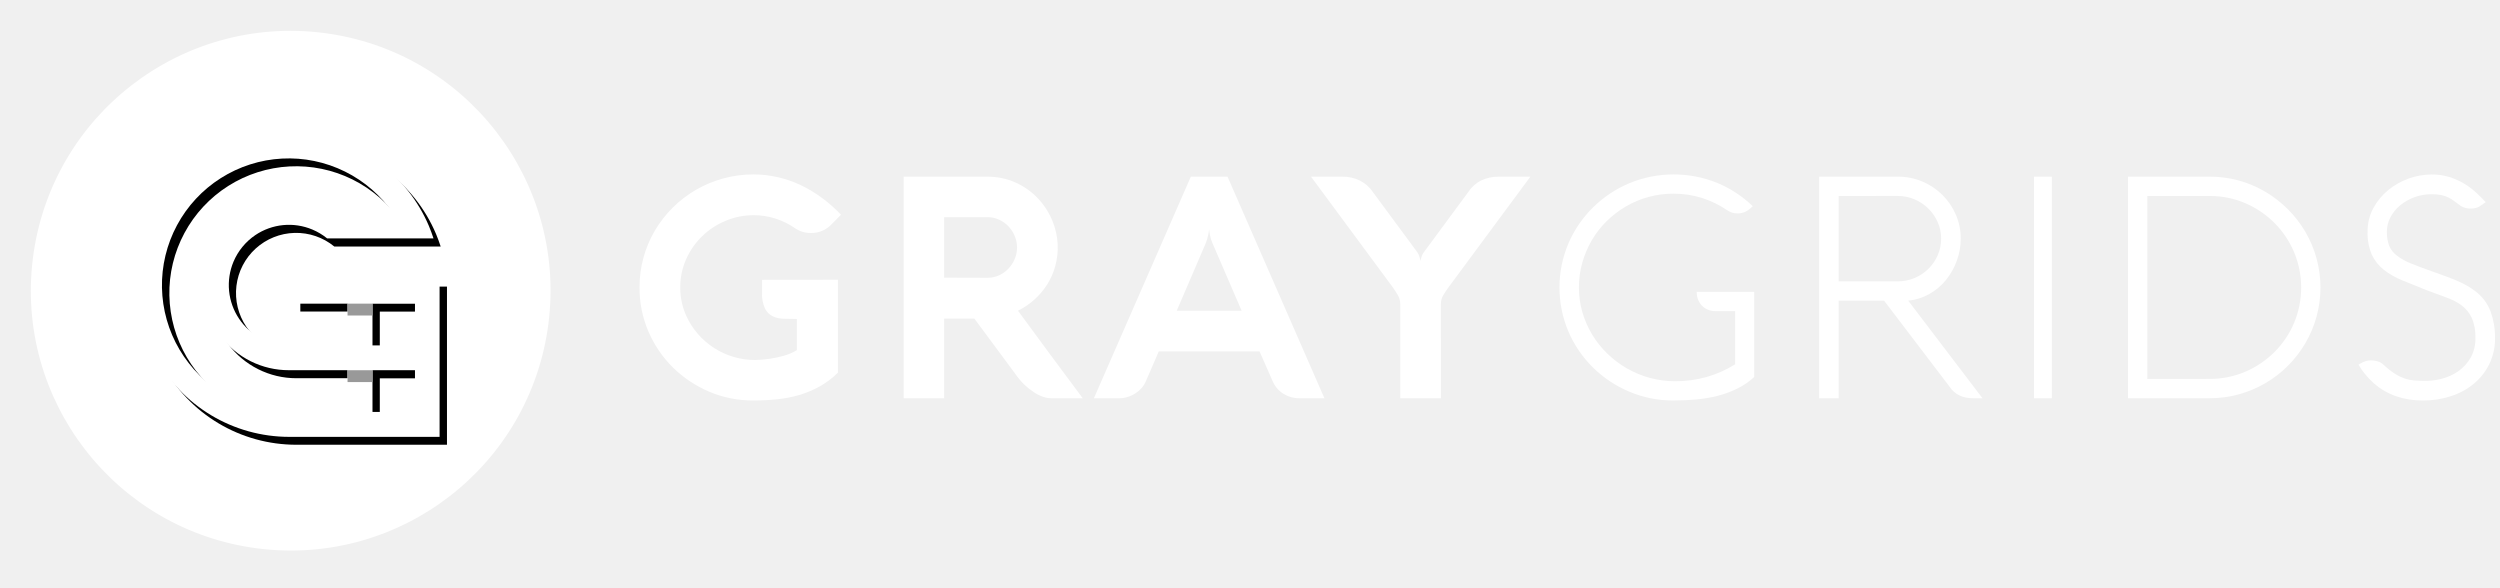
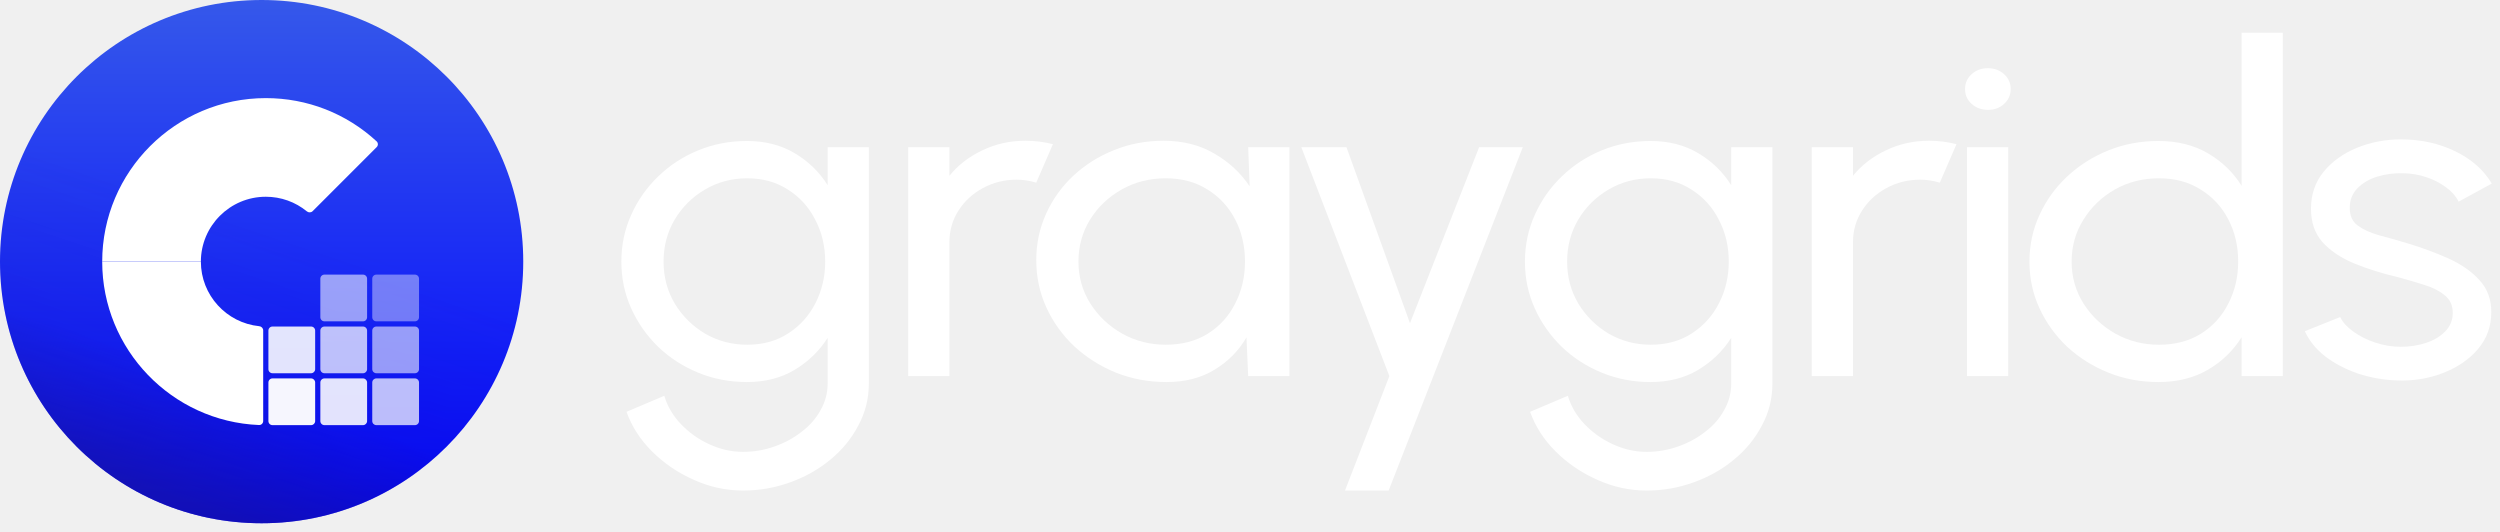
- <svg xmlns="http://www.w3.org/2000/svg" fill="none" height="47" viewBox="0 0 200 47" width="200">
-   <g fill="#fff">
-     <path d="m75.53 31.86h-3.238v-17.726h6.65c.803-.012 1.599.152 2.332.482.673.305 1.28.741 1.784 1.281.493.526.882 1.14 1.15 1.81.467 1.148.539 2.419.204 3.613-.137.493-.343.963-.612 1.398-.574.919-1.392 1.659-2.362 2.139.866 1.181 1.727 2.351 2.583 3.509.856 1.158 1.722 2.323 2.597 3.494h-2.544c-.209-.005-.416-.043-.613-.112-.256-.084-.499-.203-.723-.352-.278-.18-.539-.385-.78-.613-.293-.287-.555-.602-.784-.942l-3.226-4.354h-2.417zm3.512-9.637c.309-.002.615-.072.894-.204.28-.127.533-.308.743-.533.212-.225.382-.486.5-.772.122-.287.185-.596.186-.907 0-.317-.063-.631-.186-.924-.119-.285-.289-.547-.5-.772-.211-.224-.463-.404-.743-.531-.279-.134-.585-.204-.894-.204h-3.512v4.837z" />
-     <path d="m95.266 14.133h2.936l7.753 17.727h-2.019c-.446.004-.884-.12-1.262-.357-.378-.237-.676-.583-.855-.991l-1.054-2.399h-8.063l-1.039 2.399c-.085.2-.203.384-.348.546-.149.164-.319.307-.507.425-.19.121-.397.215-.614.278-.215.067-.438.1-.663.1h-2.019zm-1.127 10.724h5.19l-2.316-5.368c-.099-.218-.172-.446-.217-.68-.037-.204-.061-.364-.07-.47-.015.16-.04.319-.074.476-.046.231-.115.457-.205.674z" />
-     <path d="m115.276 31.86h-3.257v-7.51c.004-.246-.055-.489-.172-.705-.139-.243-.292-.479-.458-.705l-6.508-8.807h2.487c.499-.011.993.099 1.441.321.418.215.774.535 1.034.928l3.5 4.739c.103.137.179.292.225.458.041.155.063.256.071.296.016-.098.039-.195.07-.29.049-.169.131-.326.241-.464l3.488-4.726c.254-.402.611-.729 1.034-.946.449-.217.943-.325 1.441-.315h2.516l-6.525 8.819c-.098.133-.186.253-.258.366-.074.105-.142.214-.204.327-.057.106-.1.218-.129.335-.03.121-.045.245-.043.37z" />
-     <path d="m140.335 23.351v6.81c-.401.369-.854.68-1.343.921-.501.247-1.027.442-1.569.581-.568.145-1.147.243-1.732.295-.596.053-1.203.08-1.815.08-1.221.009-2.429-.234-3.55-.711-1.082-.457-2.067-1.114-2.9-1.937-.831-.823-1.495-1.797-1.954-2.868-.472-1.116-.715-2.313-.715-3.523 0-1.21.243-2.408.715-3.523.462-1.075 1.128-2.051 1.962-2.876.835-.822 1.818-1.479 2.9-1.937 2.246-.933 4.773-.946 7.029-.037 1.063.44 2.031 1.074 2.857 1.869l-.123.112c-.146.146-.317.265-.504.35-.192.08-.398.119-.605.116-.286.002-.565-.084-.798-.247-.617-.42-1.291-.75-2.003-.981-.744-.237-1.522-.356-2.303-.351-.68-.003-1.356.086-2.012.265-.632.171-1.239.426-1.803.758-.558.327-1.074.72-1.534 1.172-.46.453-.857.963-1.183 1.519-.33.564-.587 1.168-.765 1.796-.185.648-.276 1.318-.274 1.992-.002.674.092 1.346.28 1.994.368 1.258 1.058 2.399 2.005 3.312.47.454.994.848 1.561 1.174.577.331 1.196.586 1.839.758.658.178 1.338.267 2.022.265.845.003 1.688-.111 2.502-.338.809-.229 1.58-.572 2.291-1.019v-4.252h-1.582c-.203.004-.404-.035-.591-.112-.189-.077-.357-.193-.498-.338-.129-.138-.23-.299-.299-.475-.07-.182-.105-.374-.105-.569v-.049z" />
-     <path d="m147.095 31.86h-1.567v-17.727h6.291c.676-.005 1.346.127 1.969.388.596.252 1.138.613 1.596 1.065.459.453.825.988 1.079 1.578.265.609.399 1.266.395 1.929.001.604-.106 1.203-.315 1.77-.2.555-.492 1.073-.863 1.535-.368.452-.818.832-1.329 1.12-.52.293-1.096.476-1.692.537l5.94 7.806h-.739c-.859 0-1.497-.315-1.904-.938l-5.228-6.868h-3.633zm0-16.182v6.829h4.724c.462.003.922-.087 1.347-.266.413-.172.787-.42 1.104-.732.316-.313.568-.682.745-1.087.185-.42.279-.873.276-1.33.003-.455-.091-.905-.276-1.322-.358-.818-1.019-1.469-1.849-1.821-.424-.182-.884-.275-1.347-.272z" />
-     <path d="m164.15 31.86h-1.432v-17.727h1.432z" />
-     <path d="m170.238 31.859v-17.727h6.522c1.572-.006 3.117.412 4.47 1.212 1.315.776 2.412 1.872 3.189 3.186.797 1.355 1.218 2.899 1.218 4.472 0 1.573-.421 3.117-1.218 4.472-.388.654-.855 1.256-1.392 1.794-1.084 1.085-2.432 1.868-3.91 2.275-.767.213-1.56.32-2.357.317zm6.522-1.547c.983.008 1.957-.188 2.862-.574.866-.37 1.656-.902 2.326-1.565.669-.666 1.203-1.456 1.572-2.325.379-.901.574-1.868.574-2.845 0-.977-.195-1.945-.574-2.845-.37-.871-.904-1.662-1.572-2.332-.669-.666-1.459-1.199-2.326-1.571-.905-.387-1.878-.584-2.862-.576h-4.975v14.635z" />
-     <path d="m196.863 16.474c-.191-.131-.36-.255-.503-.369-.3-.24-.65-.408-1.025-.494-.27-.055-.545-.079-.821-.073-.465-.003-.929.079-1.365.241-.413.151-.798.371-1.137.649-.319.263-.583.586-.775.951-.188.354-.287.748-.286 1.149-.011.387.049.772.182 1.136.131.311.344.581.615.783.345.261.725.474 1.13.63.467.193 1.045.409 1.732.649.366.136.707.26 1.026.371.314.114.616.233.894.351.27.113.533.241.789.382.244.138.479.292.701.463.559.415.987.982 1.23 1.632.242.678.362 1.394.353 2.114.012.722-.146 1.436-.459 2.087-.297.606-.72 1.143-1.241 1.575-.541.444-1.163.781-1.832.994-.726.235-1.486.352-2.25.345-1.548 0-2.851-.457-3.912-1.371-.266-.241-.512-.503-.738-.783-.179-.226-.343-.464-.49-.712l.185-.11c.236-.145.506-.226.783-.235.193-.001.385.026.571.08.183.055.351.155.486.292.284.27.594.511.924.722.246.153.508.277.782.371.23.075.467.122.708.141.226.016.46.029.701.037.505.016 1.008-.04 1.495-.167.486-.118.946-.326 1.354-.612.403-.284.739-.653.982-1.081.264-.48.396-1.02.381-1.567.023-.559-.078-1.117-.298-1.632-.187-.393-.47-.734-.821-.994-.383-.272-.804-.486-1.249-.636-.48-.17-.998-.362-1.552-.575-.704-.28-1.346-.541-1.925-.777-.531-.212-1.03-.497-1.482-.847-.409-.322-.737-.734-.958-1.204-.249-.585-.364-1.218-.341-1.852-.008-.654.15-1.3.459-1.877.299-.551.701-1.041 1.186-1.44.489-.401 1.045-.714 1.641-.926.587-.213 1.207-.324 1.831-.327.483-.006.963.063 1.424.204.408.127.799.301 1.165.518.344.203.665.441.958.71.285.264.548.524.788.779l-.386.271c-.104.076-.218.136-.34.179-.152.048-.31.071-.468.067-.282.01-.562-.063-.802-.21z" />
-     <path d="m67.034 22.38v7.431c-.431.432-.921.802-1.455 1.1-.52.29-1.072.521-1.644.689-.583.17-1.181.286-1.785.345-.622.063-1.246.095-1.871.094-1.217.01-2.422-.23-3.542-.703-1.08-.458-2.064-1.114-2.901-1.934-.832-.824-1.496-1.798-1.958-2.872-.48-1.115-.724-2.316-.715-3.528-.009-1.605.417-3.182 1.233-4.567.4-.671.883-1.289 1.438-1.84 1.118-1.107 2.505-1.907 4.027-2.32.788-.216 1.603-.324 2.42-.321.657-.001 1.312.074 1.952.223.638.148 1.258.363 1.849.644.595.287 1.161.629 1.691 1.022.542.399 1.046.847 1.506 1.337l-.748.754c-.212.231-.471.413-.761.535-.289.122-.602.18-.916.17-.454.004-.898-.134-1.27-.395-.473-.324-.991-.579-1.537-.756-.568-.183-1.162-.275-1.759-.272-.777-.003-1.546.153-2.26.458-1.405.584-2.53 1.684-3.141 3.072-.311.709-.47 1.475-.466 2.249-.006.787.159 1.566.485 2.283.48 1.05 1.253 1.941 2.228 2.566.975.625 2.11.957 3.269.957.396-.009.79-.043 1.181-.1.369-.055.735-.133 1.095-.233.376-.103.736-.257 1.07-.458v-2.492l-1.027-.018c-.308.001-.613-.064-.894-.192-.274-.133-.495-.353-.629-.625-.182-.41-.263-.857-.236-1.304v-.992z" />
-     <path d="m43.874 25.893c1.457-11.387-6.593-21.799-17.981-23.256-11.387-1.457-21.799 6.593-23.256 17.981-1.457 11.387 6.593 21.799 17.981 23.256 11.387 1.457 21.799-6.593 23.256-17.981z" />
+ <svg xmlns="http://www.w3.org/2000/svg" width="160" height="34" viewBox="0 0 160 34" fill="none">
+   <g clip-path="url(#clip0_2128_2)">
+     <path d="M33.488 16.744C33.488 7.497 25.992 0 16.744 0C7.497 0 0 7.497 0 16.744C0 25.992 7.497 33.488 16.744 33.488C25.992 33.488 33.488 25.992 33.488 16.744Z" fill="url(#paint0_linear_2128_2)" />
+     <path d="M33.488 16.744C33.488 7.497 25.992 0 16.744 0C7.497 0 0 7.497 0 16.744C0 25.992 7.497 33.488 16.744 33.488C25.992 33.488 33.488 25.992 33.488 16.744Z" fill="url(#paint1_linear_2128_2)" fill-opacity="0.56" />
+     <path d="M17.011 6.279C19.662 6.279 22.165 7.259 24.102 9.045C24.21 9.144 24.211 9.312 24.108 9.415L20.008 13.515C19.908 13.614 19.749 13.617 19.64 13.528C18.9 12.922 17.981 12.592 17.012 12.592C14.72 12.591 12.856 14.455 12.856 16.744H6.541C6.541 10.974 11.239 6.279 17.011 6.279Z" fill="white" />
+     <path d="M12.856 16.744C12.856 18.893 14.497 20.666 16.593 20.877C16.733 20.891 16.844 21.005 16.844 21.146V26.944C16.844 27.09 16.724 27.208 16.578 27.202C11.004 26.973 6.541 22.37 6.541 16.744H12.856Z" fill="white" />
+     <path opacity="0.56" d="M23.233 17.575H20.763C20.619 17.575 20.502 17.692 20.502 17.836V20.304C20.502 20.448 20.619 20.566 20.763 20.566H23.233C23.377 20.566 23.494 20.448 23.494 20.304V17.836C23.494 17.692 23.377 17.575 23.233 17.575Z" fill="white" />
+     <path opacity="0.4" d="M26.555 17.575H24.086C23.941 17.575 23.824 17.692 23.824 17.836V20.304C23.824 20.448 23.941 20.566 24.086 20.566H26.555C26.699 20.566 26.817 20.448 26.817 20.304V17.836C26.817 17.692 26.699 17.575 26.555 17.575Z" fill="white" />
+     <path opacity="0.72" d="M23.233 20.898H20.763C20.619 20.898 20.502 21.015 20.502 21.159V23.627C20.502 23.771 20.619 23.888 20.763 23.888H23.233C23.377 23.888 23.494 23.771 23.494 23.627V21.159C23.494 21.015 23.377 20.898 23.233 20.898Z" fill="white" />
+     <path opacity="0.88" d="M19.909 20.898H17.439C17.295 20.898 17.178 21.015 17.178 21.159V23.627C17.178 23.771 17.295 23.888 17.439 23.888H19.909C20.053 23.888 20.17 23.771 20.17 23.627V21.159C20.17 21.015 20.053 20.898 19.909 20.898Z" fill="white" />
+     <path opacity="0.56" d="M26.555 20.898H24.086C23.941 20.898 23.824 21.015 23.824 21.159V23.627C23.824 23.771 23.941 23.888 24.086 23.888H26.555C26.699 23.888 26.817 23.771 26.817 23.627V21.159C26.817 21.015 26.699 20.898 26.555 20.898Z" fill="white" />
+     <path opacity="0.88" d="M23.233 24.218H20.763C20.619 24.218 20.502 24.336 20.502 24.48V26.948C20.502 27.092 20.619 27.209 20.763 27.209H23.233C23.377 27.209 23.494 27.092 23.494 26.948V24.48C23.494 24.336 23.377 24.218 23.233 24.218Z" fill="white" />
+     <path opacity="0.96" d="M19.909 24.218H17.439C17.295 24.218 17.178 24.336 17.178 24.48V26.948C17.178 27.092 17.295 27.209 17.439 27.209H19.909C20.053 27.209 20.17 27.092 20.17 26.948V24.48C20.17 24.336 20.053 24.218 19.909 24.218Z" fill="white" />
+     <path opacity="0.72" d="M26.555 24.218H24.086C23.941 24.218 23.824 24.336 23.824 24.48V26.948C23.824 27.092 23.941 27.209 24.086 27.209H26.555C26.699 27.209 26.817 27.092 26.817 26.948V24.48C26.817 24.336 26.699 24.218 26.555 24.218Z" fill="white" />
+     <path d="M52.969 9.419H55.606V24.538C55.606 25.506 55.381 26.404 54.931 27.234C54.492 28.074 53.895 28.802 53.142 29.417C52.388 30.042 51.53 30.526 50.568 30.868C49.605 31.22 48.6 31.395 47.553 31.395C46.465 31.395 45.413 31.166 44.398 30.707C43.383 30.257 42.494 29.652 41.73 28.89C40.976 28.138 40.432 27.293 40.097 26.355L42.514 25.33C42.713 26.004 43.069 26.609 43.582 27.146C44.105 27.693 44.712 28.123 45.403 28.436C46.104 28.758 46.821 28.919 47.553 28.919C48.244 28.919 48.909 28.807 49.547 28.582C50.196 28.358 50.777 28.045 51.289 27.645C51.813 27.254 52.221 26.79 52.514 26.253C52.817 25.725 52.969 25.154 52.969 24.538V21.623C52.435 22.463 51.729 23.147 50.85 23.674C49.981 24.192 48.966 24.451 47.805 24.451C46.695 24.451 45.654 24.25 44.681 23.85C43.708 23.45 42.855 22.898 42.122 22.194C41.389 21.481 40.814 20.661 40.395 19.733C39.977 18.805 39.767 17.809 39.767 16.744C39.767 15.68 39.977 14.683 40.395 13.755C40.814 12.818 41.389 11.997 42.122 11.294C42.855 10.581 43.708 10.024 44.681 9.624C45.654 9.223 46.695 9.023 47.805 9.023C48.966 9.023 49.981 9.282 50.85 9.799C51.729 10.317 52.435 11.001 52.969 11.851V9.419ZM47.82 22.062C48.836 22.062 49.715 21.818 50.458 21.33C51.211 20.842 51.792 20.192 52.2 19.381C52.608 18.571 52.812 17.692 52.812 16.744C52.812 15.767 52.603 14.879 52.184 14.078C51.776 13.267 51.195 12.622 50.442 12.144C49.699 11.655 48.825 11.411 47.82 11.411C46.837 11.411 45.937 11.65 45.12 12.129C44.304 12.608 43.655 13.252 43.174 14.063C42.703 14.864 42.468 15.758 42.468 16.744C42.468 17.731 42.708 18.629 43.19 19.44C43.681 20.241 44.33 20.881 45.136 21.359C45.952 21.828 46.847 22.062 47.82 22.062Z" fill="white" />
+     <path d="M58.125 24.07V9.419H60.762V11.25C61.317 10.566 62.018 10.024 62.866 9.624C63.714 9.213 64.634 9.008 65.629 9.008C66.236 9.008 66.822 9.082 67.387 9.228L66.319 11.69C65.89 11.562 65.472 11.499 65.064 11.499C64.279 11.499 63.557 11.68 62.897 12.041C62.248 12.393 61.73 12.871 61.343 13.477C60.956 14.082 60.762 14.757 60.762 15.499V24.07H58.125Z" fill="white" />
+     <path d="M79.884 9.419H82.521V24.07H79.884L79.774 21.594C79.282 22.444 78.602 23.132 77.733 23.66C76.875 24.187 75.85 24.451 74.656 24.451C73.505 24.451 72.427 24.25 71.423 23.85C70.418 23.44 69.528 22.878 68.754 22.165C67.99 21.442 67.394 20.612 66.965 19.674C66.535 18.737 66.321 17.726 66.321 16.642C66.321 15.597 66.53 14.61 66.949 13.682C67.368 12.754 67.948 11.944 68.691 11.25C69.445 10.547 70.314 10 71.297 9.609C72.281 9.209 73.338 9.008 74.468 9.008C75.703 9.008 76.786 9.282 77.718 9.829C78.649 10.366 79.402 11.064 79.978 11.924L79.884 9.419ZM74.609 22.062C75.645 22.062 76.54 21.828 77.294 21.359C78.058 20.881 78.644 20.236 79.052 19.425C79.47 18.615 79.68 17.721 79.68 16.744C79.68 15.748 79.47 14.849 79.052 14.048C78.633 13.238 78.042 12.598 77.278 12.129C76.525 11.65 75.635 11.411 74.609 11.411C73.573 11.411 72.632 11.65 71.784 12.129C70.936 12.608 70.261 13.252 69.759 14.063C69.267 14.864 69.021 15.758 69.021 16.744C69.021 17.731 69.277 18.629 69.79 19.44C70.303 20.241 70.983 20.881 71.831 21.359C72.679 21.828 73.605 22.062 74.609 22.062Z" fill="white" />
+     <path d="M94.665 9.419H97.46L88.873 31.395H86.079L88.92 24.07L83.284 9.419H86.173L90.238 20.685L94.665 9.419Z" fill="white" />
+     <path d="M110.798 9.419H113.435V24.538C113.435 25.506 113.21 26.404 112.76 27.234C112.321 28.074 111.724 28.802 110.97 29.417C110.217 30.042 109.359 30.526 108.396 30.868C107.433 31.22 106.429 31.395 105.382 31.395C104.294 31.395 103.242 31.166 102.227 30.707C101.212 30.257 100.323 29.652 99.558 28.89C98.805 28.138 98.26 27.293 97.926 26.355L100.343 25.33C100.542 26.004 100.898 26.609 101.411 27.146C101.934 27.693 102.541 28.123 103.232 28.436C103.933 28.758 104.649 28.919 105.382 28.919C106.073 28.919 106.738 28.807 107.376 28.582C108.025 28.358 108.606 28.045 109.118 27.645C109.642 27.254 110.049 26.79 110.342 26.253C110.647 25.725 110.798 25.154 110.798 24.538V21.623C110.264 22.463 109.558 23.147 108.679 23.674C107.81 24.192 106.795 24.451 105.633 24.451C104.524 24.451 103.483 24.25 102.51 23.85C101.537 23.45 100.684 22.898 99.951 22.194C99.219 21.481 98.643 20.661 98.224 19.733C97.806 18.805 97.596 17.809 97.596 16.744C97.596 15.68 97.806 14.683 98.224 13.755C98.643 12.818 99.219 11.997 99.951 11.294C100.684 10.581 101.537 10.024 102.51 9.624C103.483 9.223 104.524 9.023 105.633 9.023C106.795 9.023 107.81 9.282 108.679 9.799C109.558 10.317 110.264 11.001 110.798 11.851V9.419ZM105.649 22.062C106.664 22.062 107.543 21.818 108.287 21.33C109.04 20.842 109.62 20.192 110.029 19.381C110.437 18.571 110.641 17.692 110.641 16.744C110.641 15.767 110.432 14.879 110.013 14.078C109.605 13.267 109.024 12.622 108.271 12.144C107.527 11.655 106.654 11.411 105.649 11.411C104.665 11.411 103.766 11.65 102.949 12.129C102.133 12.608 101.484 13.252 101.003 14.063C100.532 14.864 100.296 15.758 100.296 16.744C100.296 17.731 100.537 18.629 101.019 19.44C101.51 20.241 102.159 20.881 102.965 21.359C103.781 21.828 104.676 22.062 105.649 22.062Z" fill="white" />
+     <path d="M115.953 24.07V9.419H118.591V11.25C119.146 10.566 119.847 10.024 120.695 9.624C121.542 9.213 122.463 9.008 123.458 9.008C124.064 9.008 124.65 9.082 125.216 9.228L124.148 11.69C123.719 11.562 123.3 11.499 122.892 11.499C122.107 11.499 121.385 11.68 120.726 12.041C120.077 12.393 119.559 12.871 119.172 13.477C118.785 14.082 118.591 14.757 118.591 15.499V24.07H115.953Z" fill="white" />
+     <path d="M125.888 9.419H128.526V24.07H125.888V9.419ZM127.239 7.031C126.82 7.031 126.47 6.904 126.187 6.65C125.904 6.396 125.763 6.078 125.763 5.697C125.763 5.316 125.904 4.999 126.187 4.745C126.47 4.491 126.815 4.364 127.223 4.364C127.632 4.364 127.977 4.491 128.26 4.745C128.541 4.999 128.683 5.316 128.683 5.697C128.683 6.078 128.541 6.396 128.26 6.65C127.987 6.904 127.646 7.031 127.239 7.031Z" fill="white" />
+     <path d="M143.463 2.093H146.1V24.07H143.463V21.579C142.929 22.439 142.212 23.132 141.313 23.66C140.412 24.187 139.355 24.451 138.141 24.451C137.001 24.451 135.933 24.25 134.939 23.85C133.945 23.45 133.066 22.898 132.301 22.194C131.548 21.481 130.957 20.661 130.528 19.733C130.099 18.805 129.885 17.809 129.885 16.744C129.885 15.68 130.099 14.683 130.528 13.755C130.957 12.818 131.548 11.997 132.301 11.294C133.066 10.581 133.945 10.024 134.939 9.624C135.933 9.223 137.001 9.023 138.141 9.023C139.355 9.023 140.412 9.287 141.313 9.814C142.212 10.342 142.929 11.035 143.463 11.895V2.093ZM138.173 22.063C139.208 22.063 140.103 21.828 140.857 21.359C141.621 20.881 142.207 20.236 142.615 19.425C143.033 18.615 143.243 17.721 143.243 16.744C143.243 15.748 143.033 14.849 142.615 14.048C142.196 13.238 141.606 12.598 140.841 12.129C140.087 11.65 139.198 11.411 138.173 11.411C137.137 11.411 136.194 11.65 135.347 12.129C134.51 12.608 133.84 13.252 133.338 14.063C132.835 14.864 132.584 15.758 132.584 16.744C132.584 17.731 132.841 18.629 133.353 19.44C133.866 20.241 134.547 20.881 135.394 21.359C136.242 21.828 137.168 22.063 138.173 22.063Z" fill="white" />
+     <path d="M153.398 24.348C152.55 24.319 151.724 24.172 150.917 23.909C150.122 23.635 149.421 23.269 148.814 22.81C148.218 22.341 147.783 21.804 147.511 21.198L149.771 20.29C149.928 20.622 150.211 20.934 150.62 21.227C151.027 21.52 151.499 21.755 152.032 21.931C152.566 22.107 153.105 22.194 153.649 22.194C154.224 22.194 154.764 22.111 155.266 21.945C155.768 21.779 156.176 21.535 156.49 21.213C156.815 20.881 156.977 20.485 156.977 20.026C156.977 19.538 156.799 19.157 156.443 18.883C156.098 18.6 155.659 18.38 155.125 18.224C154.601 18.058 154.068 17.901 153.524 17.755C152.446 17.501 151.483 17.198 150.635 16.847C149.787 16.485 149.117 16.031 148.626 15.484C148.144 14.927 147.903 14.219 147.903 13.36C147.903 12.451 148.17 11.665 148.704 11.001C149.248 10.337 149.96 9.824 150.839 9.463C151.718 9.101 152.66 8.92 153.664 8.92C154.931 8.92 156.087 9.174 157.134 9.682C158.18 10.19 158.96 10.879 159.473 11.748L157.353 12.905C157.176 12.554 156.903 12.246 156.538 11.982C156.171 11.709 155.753 11.494 155.282 11.338C154.81 11.182 154.329 11.098 153.837 11.089C153.231 11.069 152.66 11.143 152.126 11.309C151.603 11.475 151.18 11.729 150.855 12.07C150.54 12.402 150.384 12.818 150.384 13.316C150.384 13.804 150.552 14.175 150.886 14.429C151.232 14.683 151.676 14.888 152.22 15.045C152.775 15.191 153.377 15.362 154.026 15.557C154.978 15.841 155.868 16.168 156.694 16.539C157.521 16.91 158.185 17.374 158.687 17.931C159.201 18.488 159.452 19.176 159.441 19.997C159.441 20.895 159.153 21.682 158.578 22.356C158.003 23.02 157.254 23.528 156.333 23.879C155.422 24.231 154.445 24.387 153.398 24.348Z" fill="white" />
  </g>
-   <path d="m24.026 22.929v1.993h4.363v3.333h-4.333v-.012c-.116 0-.236.012-.352.012-.644.002-1.281-.126-1.874-.376-.862-.365-1.601-.97-2.127-1.744-.647-.958-.927-2.117-.789-3.264.138-1.148.683-2.208 1.538-2.986.855-.778 1.961-1.223 3.116-1.253 1.155-.03 2.283.357 3.177 1.09h8.509c-.109-.34-.236-.676-.371-1.002-.854-2.022-2.239-3.774-4.01-5.071-1.77-1.297-3.859-2.089-6.044-2.293-2.185-.204-4.385.188-6.364 1.135-1.98.947-3.666 2.413-4.879 4.242-1.213 1.829-1.907 3.952-2.009 6.145s.392 4.371 1.43 6.305c1.038 1.934 2.581 3.55 4.464 4.676 1.883 1.127 4.037 1.721 6.232 1.721h12.055v-12.653zm4.363 10.637h-4.018c-.151 0-.307.017-.473.019h-.35c-1.742-.025-3.449-.497-4.955-1.373-1.506-.876-2.762-2.124-3.645-3.626-.883-1.502-1.365-3.206-1.399-4.948s.382-3.463 1.208-4.998c.825-1.535 2.031-2.831 3.503-3.764 1.472-.933 3.159-1.471 4.899-1.562 1.74-.091 3.474.267 5.035 1.041 1.561.774 2.897 1.936 3.878 3.376h-4.675c-.889-.574-1.9-.932-2.952-1.047s-2.116.017-3.108.386c-.992.368-1.885.963-2.607 1.736-.722.773-1.254 1.705-1.553 2.72-.299 1.015-.358 2.086-.171 3.127.187 1.042.614 2.025 1.247 2.873.633.848 1.456 1.536 2.402 2.01.946.474 1.989.722 3.048.722h4.687zm5.394.019h-3.399l.019-.012h-.019v-3.309h3.399zm0-5.325h-3.399v-3.333h3.399z" fill="#000" />
-   <path d="m23.438 22.3v1.993h4.366v3.333h-4.337v-.012c-.116 0-.236.012-.35.012-.789.002-1.567-.192-2.263-.563s-1.29-.908-1.729-1.564c-.446-.665-.72-1.429-.798-2.226-.077-.797.044-1.6.353-2.338.364-.863.971-1.602 1.747-2.127.663-.447 1.428-.722 2.225-.8.796-.077 1.6.045 2.337.355.426.179.824.418 1.182.709h8.509c-.111-.341-.236-.676-.371-1.002-.857-2.018-2.244-3.767-4.014-5.06-1.77-1.293-3.858-2.083-6.042-2.284-2.183-.202-4.38.192-6.358 1.138-1.978.947-3.662 2.411-4.874 4.238-1.212 1.827-1.907 3.948-2.01 6.138-.103 2.19.389 4.367 1.424 6.3 1.035 1.933 2.574 3.549 4.454 4.678 1.88 1.128 4.03 1.726 6.223 1.731h12.055v-12.66zm4.366 10.637h-4.018c-.154 0-.307.017-.473.019h-.343c-1.743-.022-3.45-.493-4.958-1.367-1.508-.874-2.765-2.122-3.651-3.623s-1.369-3.205-1.404-4.948c-.035-1.742.38-3.465 1.204-5.0.824-1.536 2.03-2.833 3.502-3.767 1.472-.934 3.159-1.473 4.9-1.565 1.74-.092 3.475.266 5.037 1.04 1.562.774 2.898 1.937 3.879 3.377h-4.671c-.889-.578-1.9-.941-2.954-1.059-1.054-.118-2.12.011-3.115.378-.995.367-1.89.961-2.614 1.735-.725.774-1.258 1.706-1.558 2.723-.3 1.017-.359 2.09-.172 3.133.188 1.043.616 2.029 1.252 2.877s1.461 1.537 2.409 2.01c.949.473 1.995.718 3.055.716h4.687zm5.394.019h-3.399l.017-.012h-.017v-3.328h3.399zm0-5.325h-3.399v-3.333h3.399z" fill="#fff" />
-   <path d="m27.803 29.618h1.995v.948h-1.995z" fill="#999" />
-   <path d="m26.189 24.293h1.614v.948h1.993v-.948h1.463v-.002h-5.07z" fill="#999" />
+   <defs>
+     <linearGradient id="paint0_linear_2128_2" x1="16.744" y1="0" x2="16.744" y2="33.488" gradientUnits="userSpaceOnUse">
+       <stop stop-color="#3558EA" />
+       <stop offset="1" stop-color="#0000FF" />
+     </linearGradient>
+     <linearGradient id="paint1_linear_2128_2" x1="21.199" y1="4.865" x2="6.449" y2="48.814" gradientUnits="userSpaceOnUse">
+       <stop offset="0.216" stop-color="#1E1983" stop-opacity="0" />
+       <stop offset="0.447" stop-color="#1E1983" stop-opacity="0.19" />
+       <stop offset="0.62" stop-color="#1E1983" />
+     </linearGradient>
+     <clipPath id="clip0_2128_2">
+       <rect width="160" height="33.488" fill="white" />
+     </clipPath>
+   </defs>
</svg>
